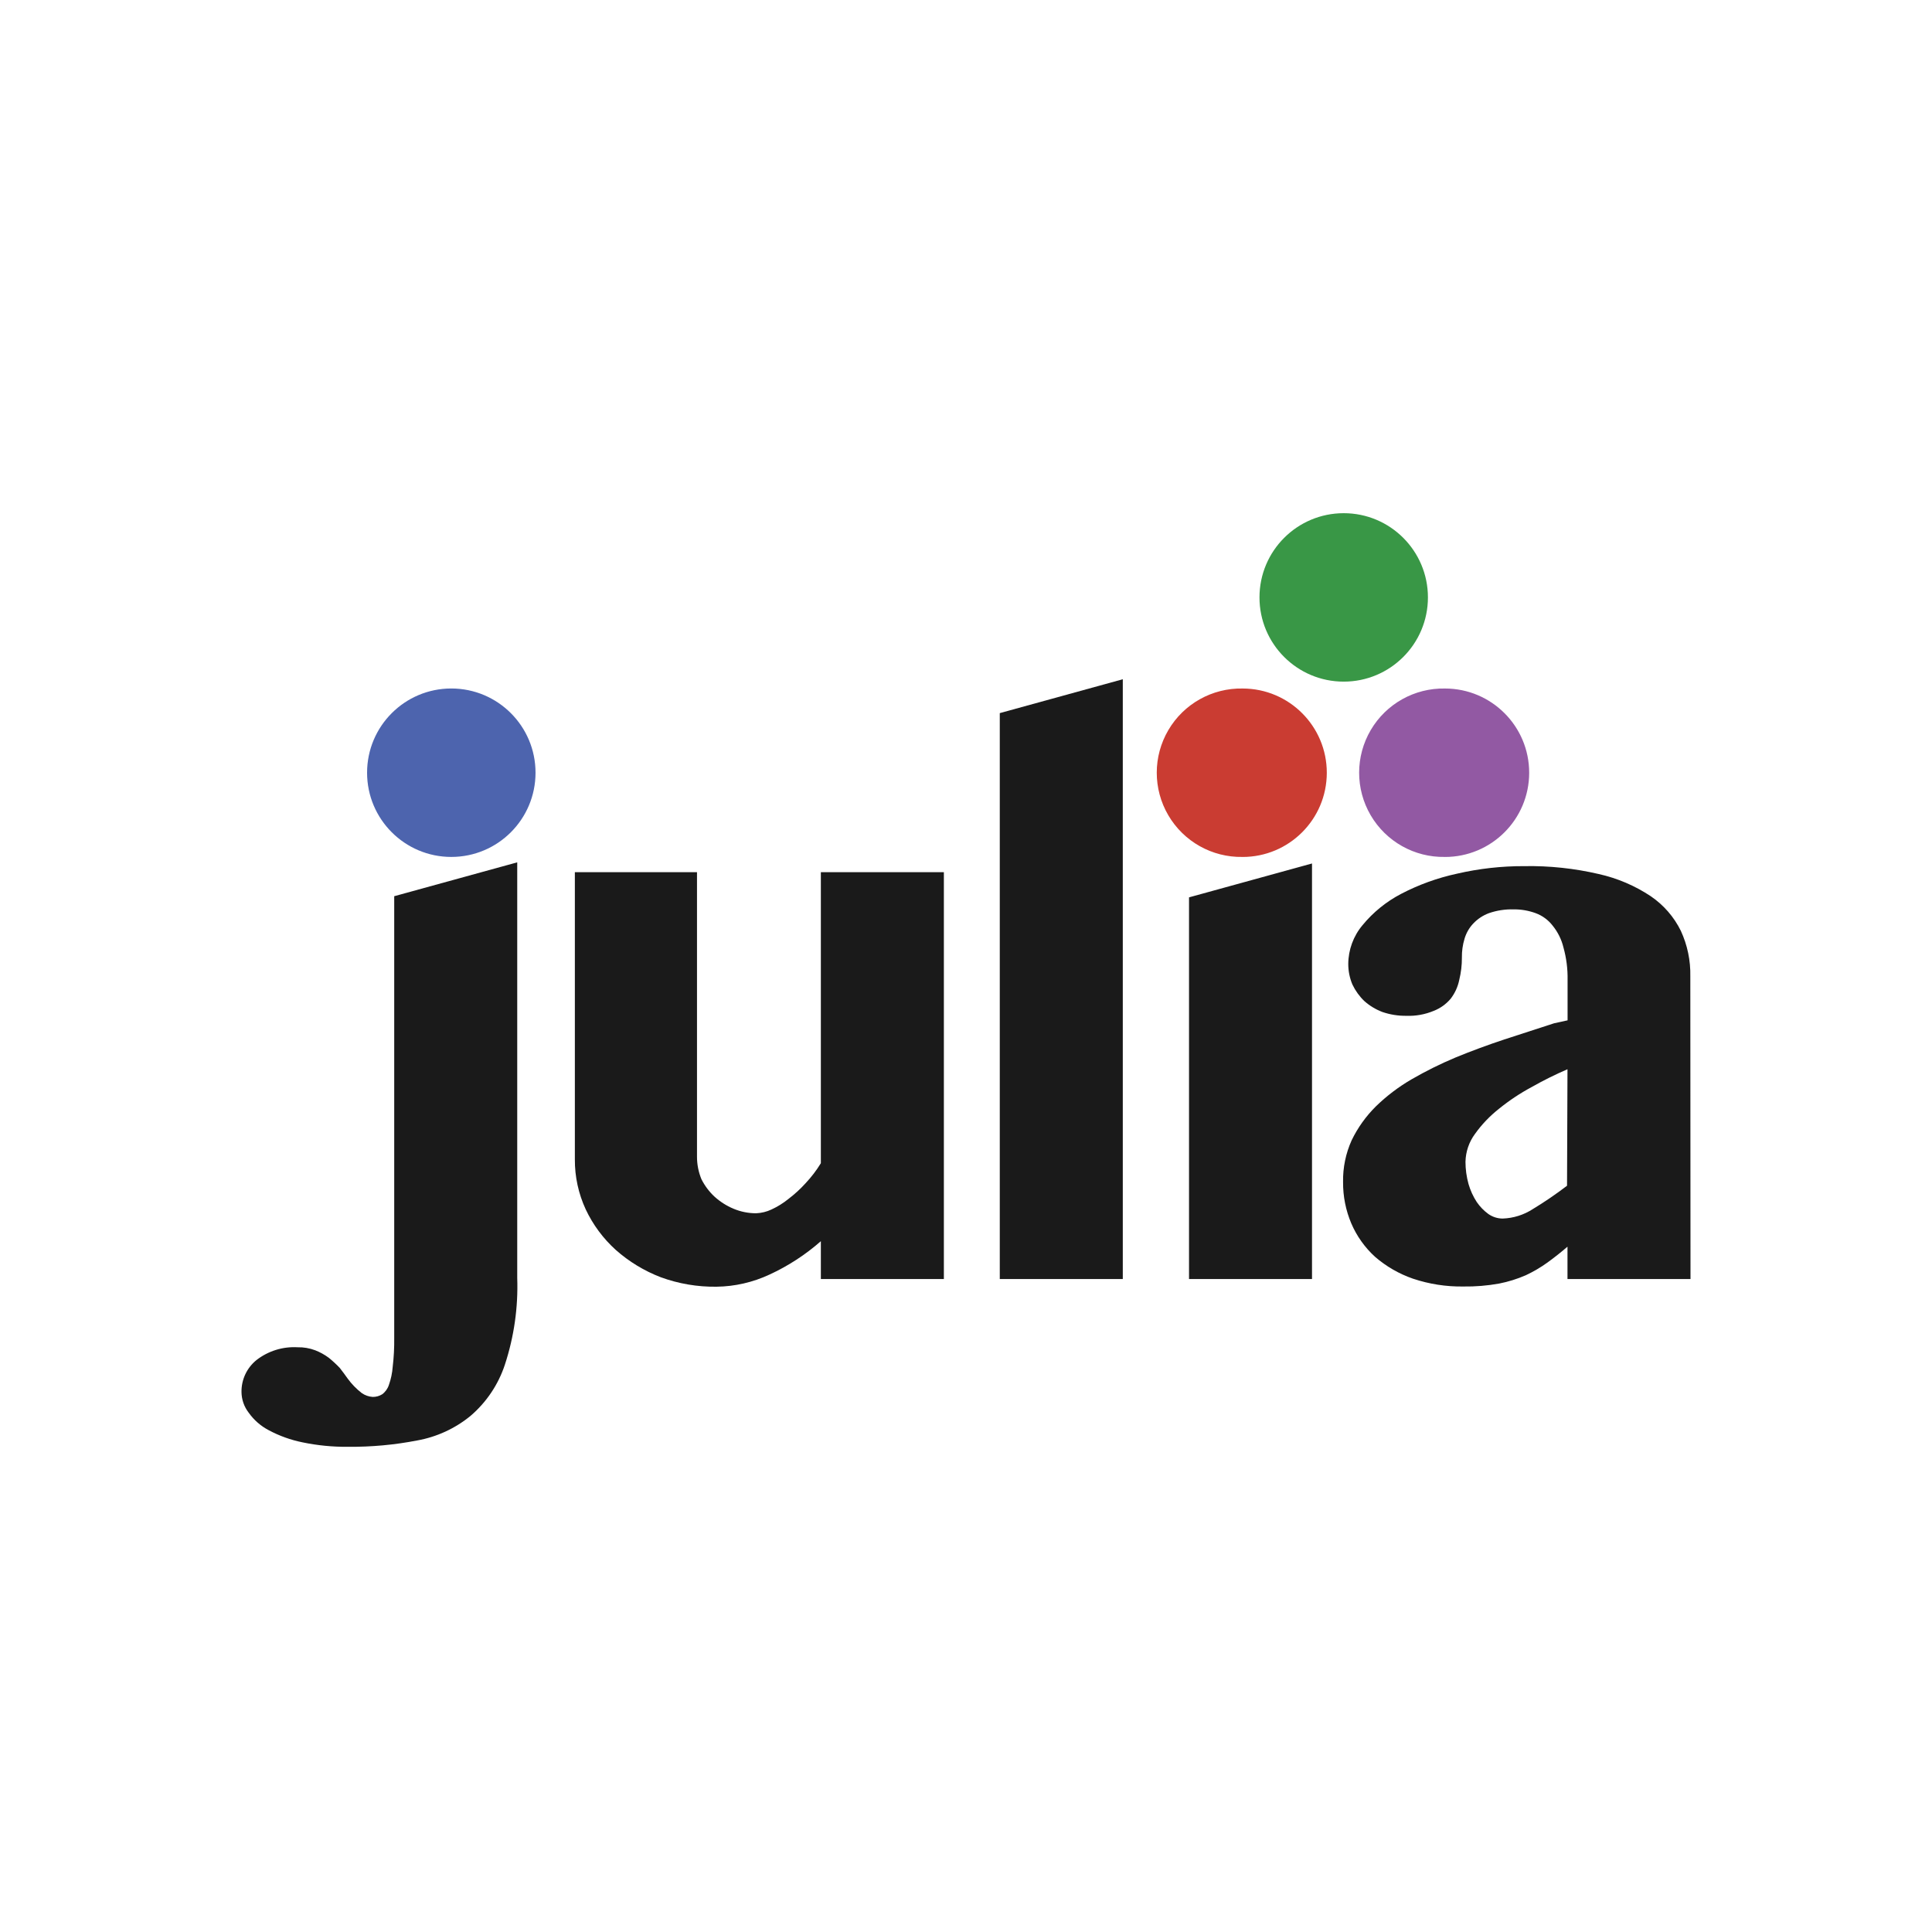
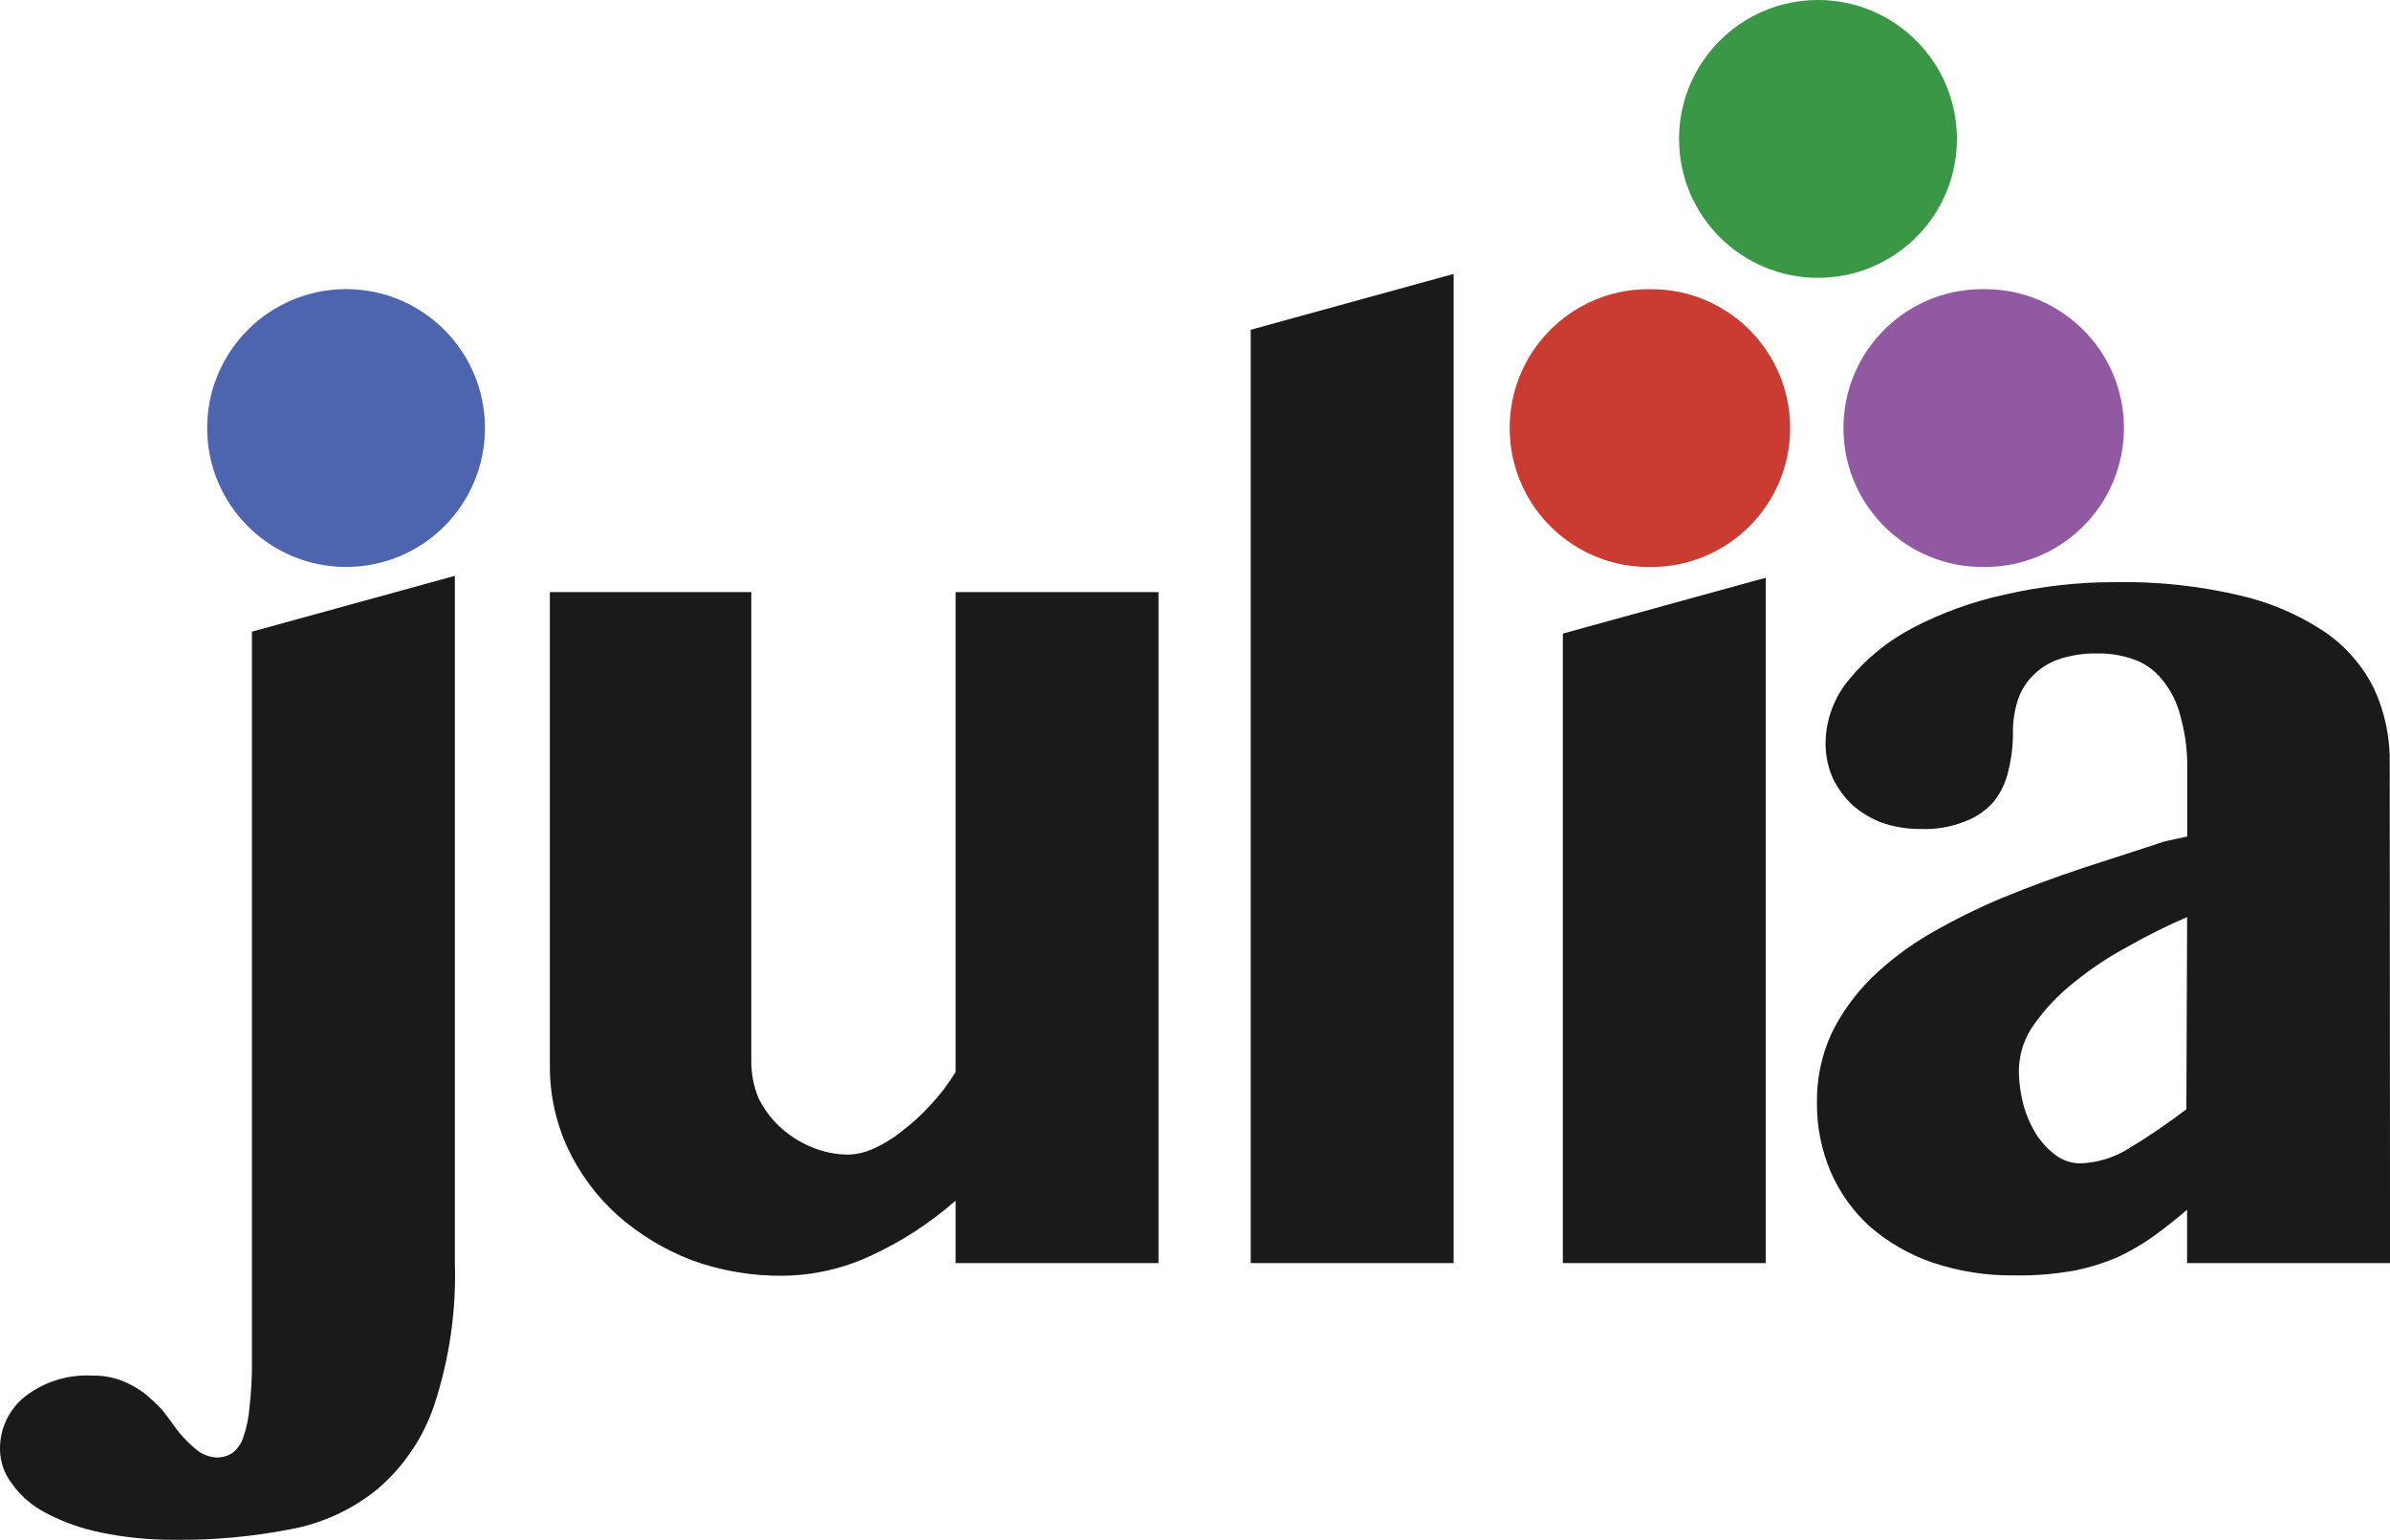
- <svg xmlns="http://www.w3.org/2000/svg" width="800px" height="800px" viewBox="0 0 64 64" fill="none">
-   <path d="M37.194 42.37h-4.075V23.623l4.075-1.122V42.37z" fill="#1A1A1A" />
-   <path d="M14.95 28.387a2.79 2.79 0 1 1 0-5.58 2.79 2.79 0 0 1 0 5.58z" fill="#4D64AE" />
-   <path d="M17.134 42.335a8.298 8.298 0 0 1-.41 2.874 3.798 3.798 0 0 1-1.136 1.693 3.865 3.865 0 0 1-1.767.815c-.756.147-1.525.217-2.295.21a7.036 7.036 0 0 1-1.507-.148 4.077 4.077 0 0 1-1.11-.398 1.881 1.881 0 0 1-.67-.583A1.135 1.135 0 0 1 8 46.112a1.335 1.335 0 0 1 .498-1.06c.387-.3.87-.45 1.358-.422.2-.005.399.03.586.1.16.062.31.145.448.247.128.104.25.216.364.336.097.125.184.241.26.35.134.185.293.348.473.487a.72.72 0 0 0 .36.125.58.58 0 0 0 .314-.088.627.627 0 0 0 .223-.313c.068-.193.11-.395.125-.599.038-.318.054-.639.05-.959V29.688l4.075-1.122v13.77zM23.089 28.892v9.422c-.001.257.049.511.147.749.11.218.257.414.436.58.185.167.397.302.627.398.238.1.494.151.752.15.175-.008.347-.05.505-.125a2.64 2.64 0 0 0 .564-.351c.205-.156.395-.33.567-.52.19-.203.36-.425.505-.662v-9.641h4.075V42.37h-4.075v-1.254c-.511.449-1.084.822-1.702 1.106a4.271 4.271 0 0 1-1.752.402 5.179 5.179 0 0 1-1.85-.314 4.885 4.885 0 0 1-1.491-.906 4.252 4.252 0 0 1-.994-1.341 3.89 3.89 0 0 1-.36-1.658v-9.513h4.046z" fill="#1A1A1A" />
-   <path d="M41.159 28.387a2.79 2.79 0 1 1 .006-5.579 2.79 2.79 0 0 1-.006 5.58z" fill="#CA3C32" />
-   <path d="M47.863 28.387a2.79 2.79 0 1 1 .006-5.579 2.79 2.79 0 0 1-.006 5.58z" fill="#9259A3" />
-   <path d="M44.512 22.58a2.79 2.79 0 1 1 0-5.58 2.79 2.79 0 0 1 0 5.58z" fill="#399746" />
-   <path d="m39.388 29.726 4.074-1.122V42.37h-4.074V29.726zM51.925 35.42c-.404.174-.799.37-1.181.587a6.862 6.862 0 0 0-1.085.72c-.305.24-.575.522-.8.838-.197.267-.306.589-.313.921 0 .248.034.495.1.734.061.212.153.414.273.598.105.154.236.289.386.398.139.097.304.15.473.15.355-.012.699-.12.997-.313.392-.237.77-.496 1.135-.774l.015-3.858zM56 42.37h-4.075v-1.072a10.28 10.28 0 0 1-.661.523 4.455 4.455 0 0 1-.72.423 4.25 4.25 0 0 1-.885.276c-.39.07-.788.103-1.185.097a5.016 5.016 0 0 1-1.67-.26 3.832 3.832 0 0 1-1.254-.724 3.206 3.206 0 0 1-.787-1.106 3.448 3.448 0 0 1-.272-1.37 3.22 3.22 0 0 1 .285-1.385c.201-.416.472-.794.8-1.12a6.07 6.07 0 0 1 1.18-.896c.47-.272.957-.514 1.458-.724a24.748 24.748 0 0 1 1.62-.599l1.646-.535.448-.098v-1.335a3.73 3.73 0 0 0-.137-1.081 1.824 1.824 0 0 0-.36-.724 1.255 1.255 0 0 0-.562-.411 2.07 2.07 0 0 0-.733-.125 2.312 2.312 0 0 0-.812.125 1.37 1.37 0 0 0-.524.348c-.133.141-.23.312-.285.498a2.047 2.047 0 0 0-.088.627c.002.248-.028.496-.087.737a1.521 1.521 0 0 1-.286.627 1.4 1.4 0 0 1-.56.4c-.288.12-.598.176-.91.164a2.356 2.356 0 0 1-.786-.125 1.932 1.932 0 0 1-.6-.361 1.881 1.881 0 0 1-.397-.549 1.75 1.75 0 0 1-.138-.683c.003-.47.17-.925.473-1.285.35-.426.784-.778 1.273-1.034a7.35 7.35 0 0 1 1.855-.671 9.733 9.733 0 0 1 2.232-.25c.83-.015 1.658.074 2.467.262a5.13 5.13 0 0 1 1.72.734c.426.29.77.685.997 1.147.218.472.325.988.314 1.508L56 42.37z" fill="#1A1A1A" />
+ <svg xmlns="http://www.w3.org/2000/svg" id="Layer_2" data-name="Layer 2" viewBox="0 0 600 386.59">
+   <defs>
+     <style>
+       .cls-1 {
+         fill: #ca3c32;
+       }
+ 
+       .cls-2 {
+         fill: #9259a3;
+       }
+ 
+       .cls-3 {
+         fill: #399746;
+       }
+ 
+       .cls-4 {
+         fill: #4d64ae;
+       }
+ 
+       .cls-5 {
+         fill: #1a1a1a;
+       }
+     </style>
+   </defs>
+   <g id="Layer_1-2" data-name="Layer 1">
+     <g>
+       <path class="cls-5" d="M364.93,317.12h-50.94V82.79l50.94-14.02v248.36Z" />
+       <path class="cls-4" d="M86.88,142.34c-19.26,0-34.87-15.61-34.87-34.87s15.61-34.88,34.87-34.88h0c19.26,0,34.87,15.61,34.87,34.88s-15.61,34.87-34.87,34.87Z" />
+       <path class="cls-5" d="M114.18,316.69c.42,12.18-1.32,24.34-5.12,35.93-2.72,8.22-7.63,15.53-14.2,21.16-6.37,5.22-13.98,8.73-22.09,10.19-9.45,1.84-19.06,2.71-28.69,2.62-6.33.06-12.64-.56-18.84-1.85-4.84-.98-9.52-2.65-13.87-4.97-3.33-1.73-6.21-4.22-8.38-7.29-1.91-2.45-2.96-5.47-2.99-8.58-.08-5.14,2.22-10.03,6.23-13.25,4.84-3.75,10.87-5.63,16.97-5.28,2.5-.06,4.99.37,7.33,1.25,2,.78,3.88,1.81,5.6,3.09,1.6,1.3,3.12,2.7,4.55,4.2,1.21,1.56,2.3,3.01,3.25,4.37,1.67,2.31,3.66,4.35,5.91,6.09,1.33.92,2.89,1.46,4.5,1.56,1.39.02,2.75-.37,3.93-1.1,1.32-.98,2.29-2.35,2.79-3.91.85-2.41,1.37-4.94,1.56-7.49.48-3.98.67-7.99.63-11.99v-182.85l50.94-14.02v172.12h0ZM188.61,148.65v117.77c-.01,3.21.61,6.39,1.84,9.36,1.38,2.72,3.21,5.18,5.45,7.25,2.31,2.09,4.96,3.77,7.84,4.97,2.98,1.25,6.17,1.89,9.4,1.88,2.19-.1,4.34-.62,6.31-1.56,2.53-1.16,4.89-2.63,7.05-4.39,2.56-1.95,4.94-4.13,7.09-6.5,2.38-2.54,4.5-5.31,6.31-8.27v-120.51h50.94v168.47h-50.94v-15.68c-6.39,5.61-13.55,10.27-21.27,13.82-6.86,3.21-14.33,4.92-21.9,5.03-7.88.11-15.72-1.22-23.13-3.92-6.84-2.63-13.15-6.46-18.64-11.32-5.21-4.71-9.43-10.41-12.42-16.76-3.01-6.49-4.54-13.57-4.5-20.73v-118.91h50.58Z" />
+       <path class="cls-1" d="M414.49,142.34c-19.26.34-35.15-14.99-35.49-34.25-.34-19.26,14.99-35.15,34.25-35.49.44,0,.88,0,1.32,0,19.26.02,34.86,15.65,34.84,34.91-.02,19.26-15.65,34.86-34.91,34.84h0Z" />
+       <path class="cls-2" d="M498.29,142.34c-19.26.34-35.15-14.99-35.49-34.25-.34-19.26,14.99-35.15,34.25-35.49.44,0,.88,0,1.32,0,19.26.02,34.86,15.65,34.84,34.91-.02,19.26-15.65,34.86-34.91,34.84h0Z" />
+       <path class="cls-3" d="M456.4,69.75c-19.26,0-34.88-15.61-34.88-34.87S437.14,0,456.4,0s34.88,15.61,34.88,34.88-15.61,34.87-34.88,34.87Z" />
+       <path class="cls-5" d="M392.35,159.07l50.93-14.02v172.07h-50.93v-158.05ZM549.06,230.25c-5.05,2.17-9.99,4.62-14.76,7.34-4.8,2.56-9.34,5.58-13.56,9-3.81,3-7.19,6.52-10,10.48-2.46,3.34-3.82,7.36-3.91,11.51,0,3.1.43,6.19,1.25,9.18.76,2.65,1.91,5.18,3.41,7.47,1.31,1.92,2.95,3.61,4.83,4.97,1.74,1.21,3.8,1.88,5.91,1.88,4.44-.15,8.74-1.5,12.46-3.91,4.9-2.96,9.63-6.2,14.19-9.67l.19-48.23h0ZM600,317.12h-50.94v-13.4c-2.66,2.29-5.42,4.47-8.26,6.54-2.83,2.04-5.84,3.81-9,5.29-3.55,1.55-7.26,2.71-11.06,3.45-4.87.87-9.85,1.29-14.81,1.21-7.09.11-14.15-.99-20.87-3.25-5.75-1.99-11.07-5.06-15.68-9.05-4.23-3.85-7.58-8.57-9.84-13.82-2.29-5.42-3.45-11.24-3.4-17.12-.11-5.96,1.11-11.88,3.56-17.31,2.51-5.2,5.9-9.92,10-14,4.44-4.32,9.39-8.08,14.75-11.2,5.88-3.4,11.96-6.42,18.23-9.05,6.66-2.73,13.41-5.23,20.25-7.49l20.57-6.69,5.6-1.22v-16.69c.09-4.56-.48-9.12-1.71-13.51-.8-3.32-2.34-6.41-4.5-9.05-1.81-2.34-4.25-4.12-7.03-5.14-2.93-1.07-6.04-1.6-9.16-1.56-3.45-.09-6.89.44-10.15,1.56-2.49.92-4.73,2.41-6.55,4.35-1.66,1.76-2.87,3.9-3.56,6.22-.77,2.54-1.14,5.18-1.1,7.84.02,3.1-.35,6.2-1.09,9.21-.58,2.85-1.8,5.53-3.57,7.84-1.88,2.22-4.29,3.94-7,5-3.6,1.5-7.47,2.2-11.37,2.05-3.34.04-6.66-.49-9.82-1.56-2.75-1.03-5.3-2.56-7.5-4.51-2.06-1.97-3.74-4.29-4.96-6.86-1.14-2.7-1.73-5.6-1.73-8.54.04-5.87,2.12-11.56,5.91-16.06,4.37-5.33,9.8-9.72,15.91-12.93,7.32-3.83,15.12-6.65,23.19-8.39,9.15-2.11,18.51-3.16,27.9-3.12,10.38-.19,20.73.92,30.84,3.27,7.67,1.72,14.96,4.83,21.5,9.17,5.32,3.63,9.63,8.56,12.46,14.34,2.72,5.9,4.06,12.35,3.92,18.85l.08,125.34Z" />
+     </g>
+   </g>
</svg>
